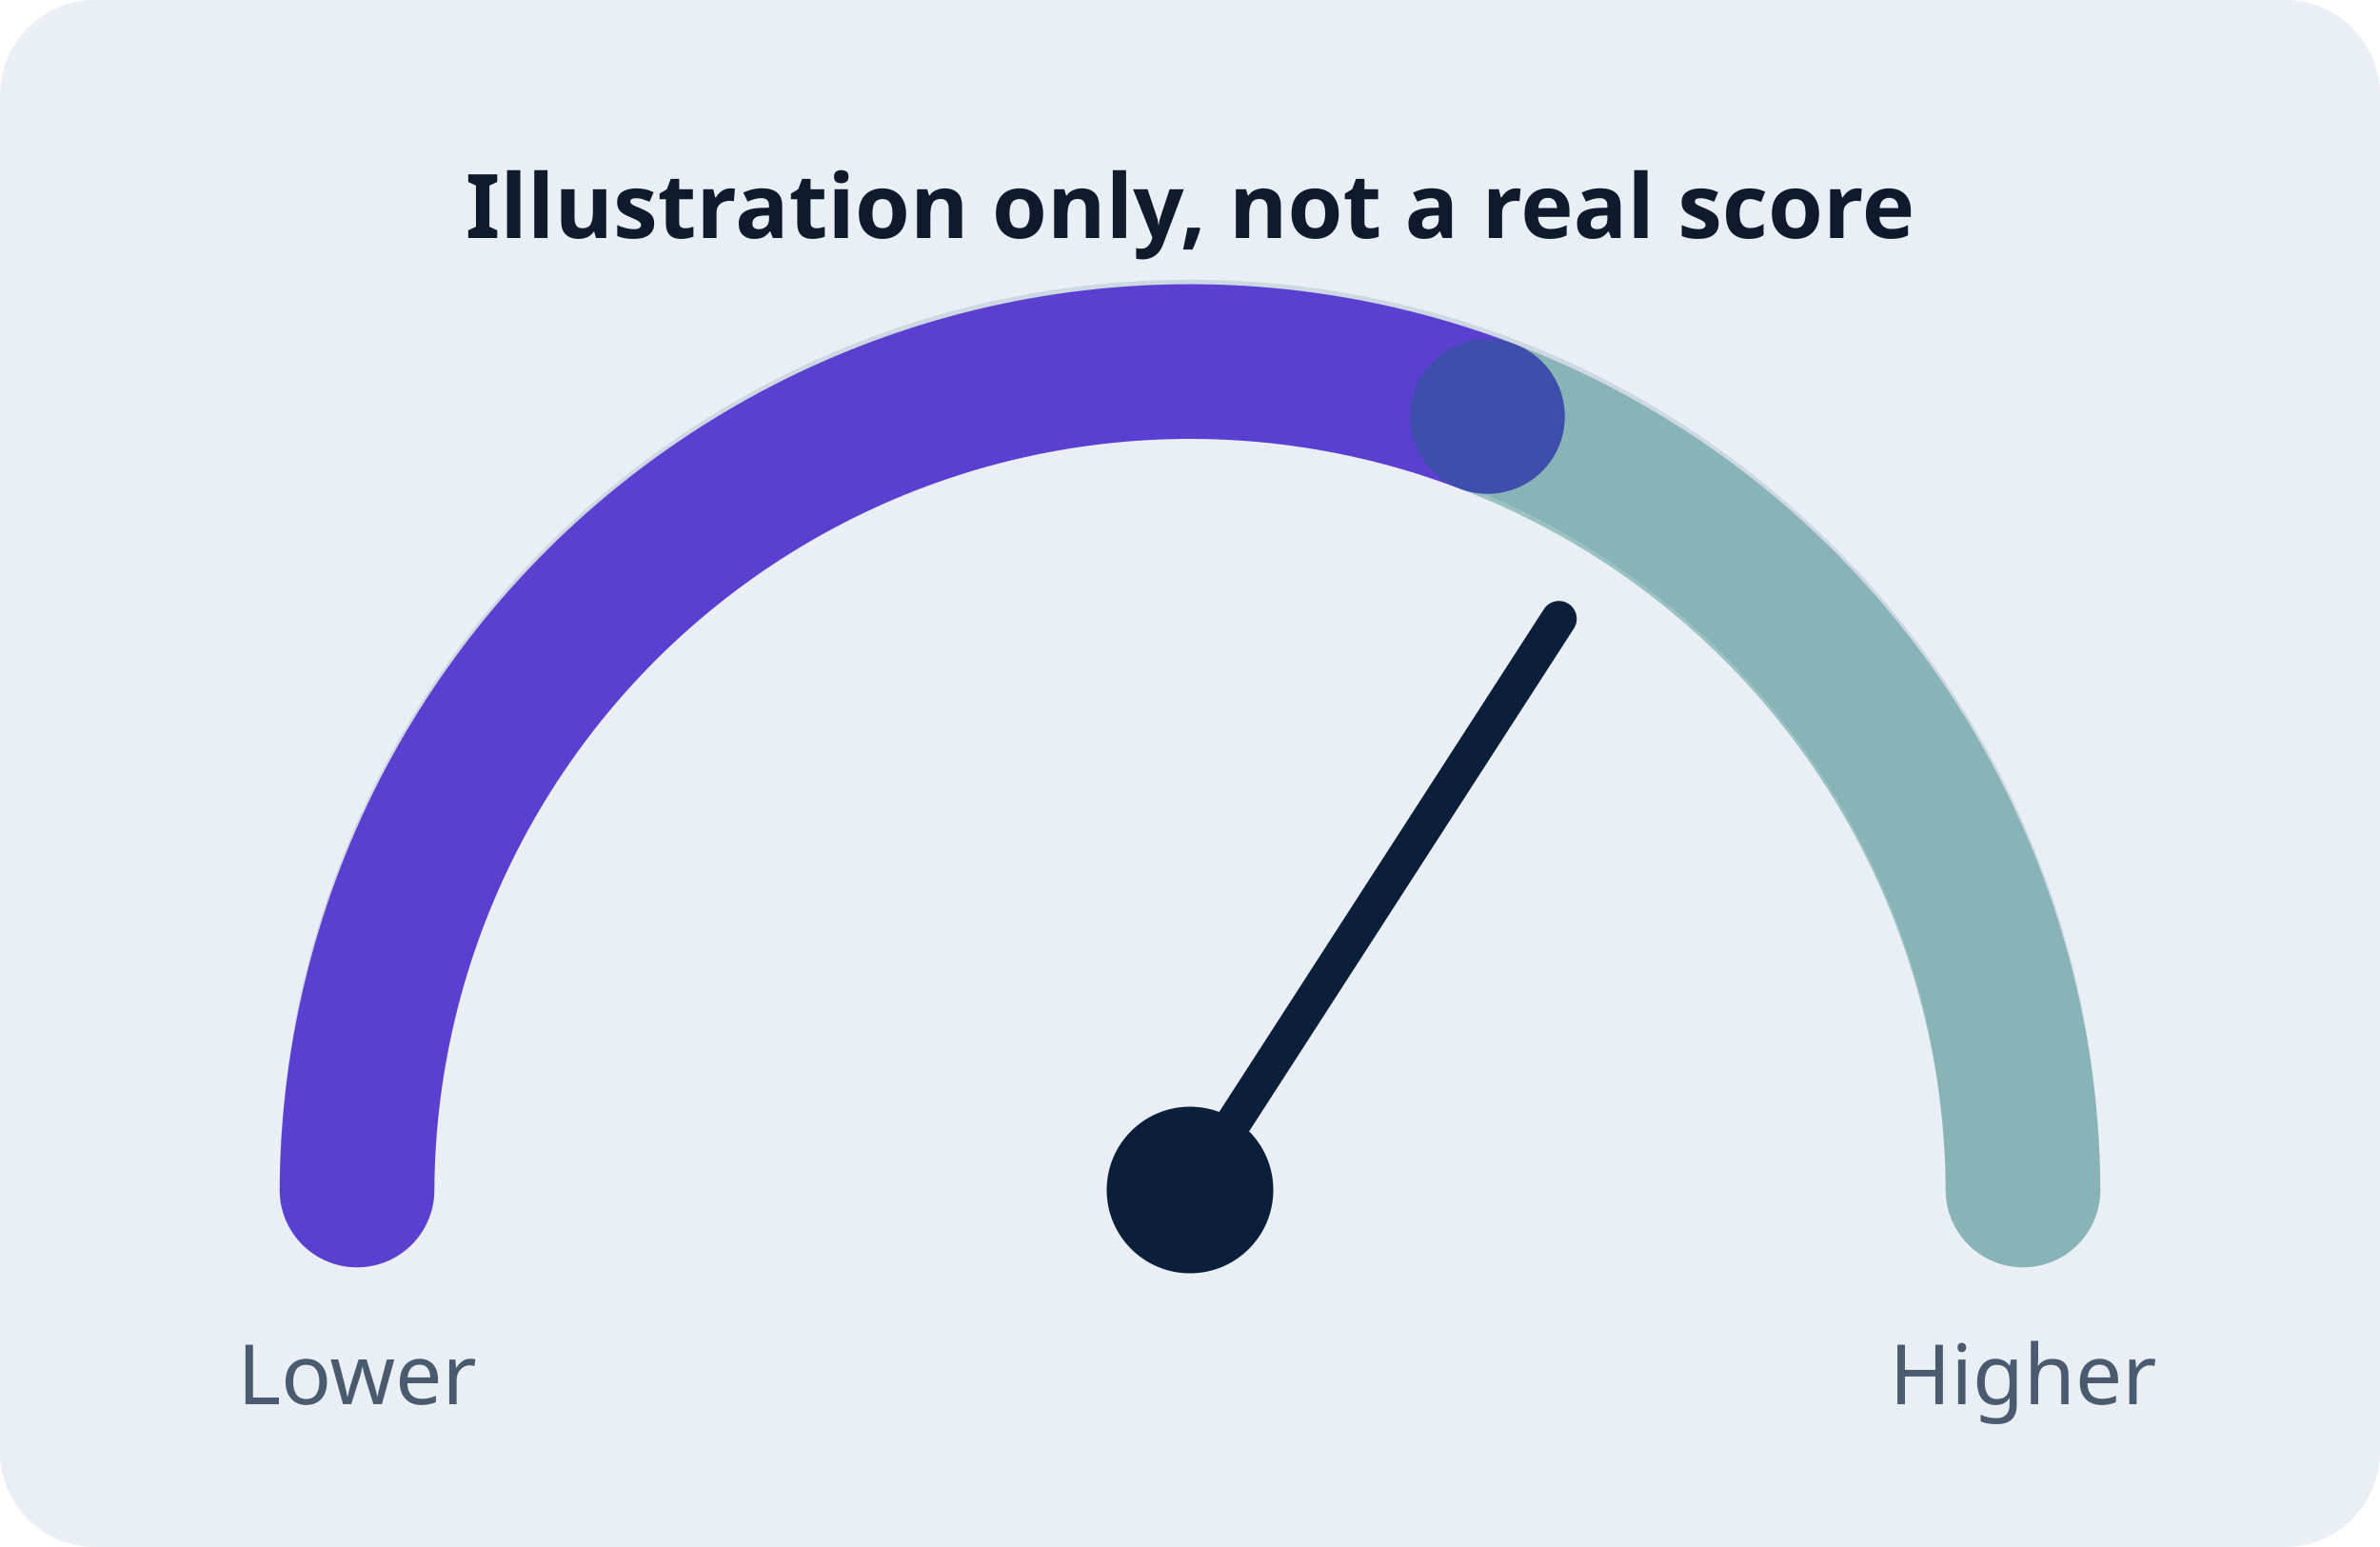
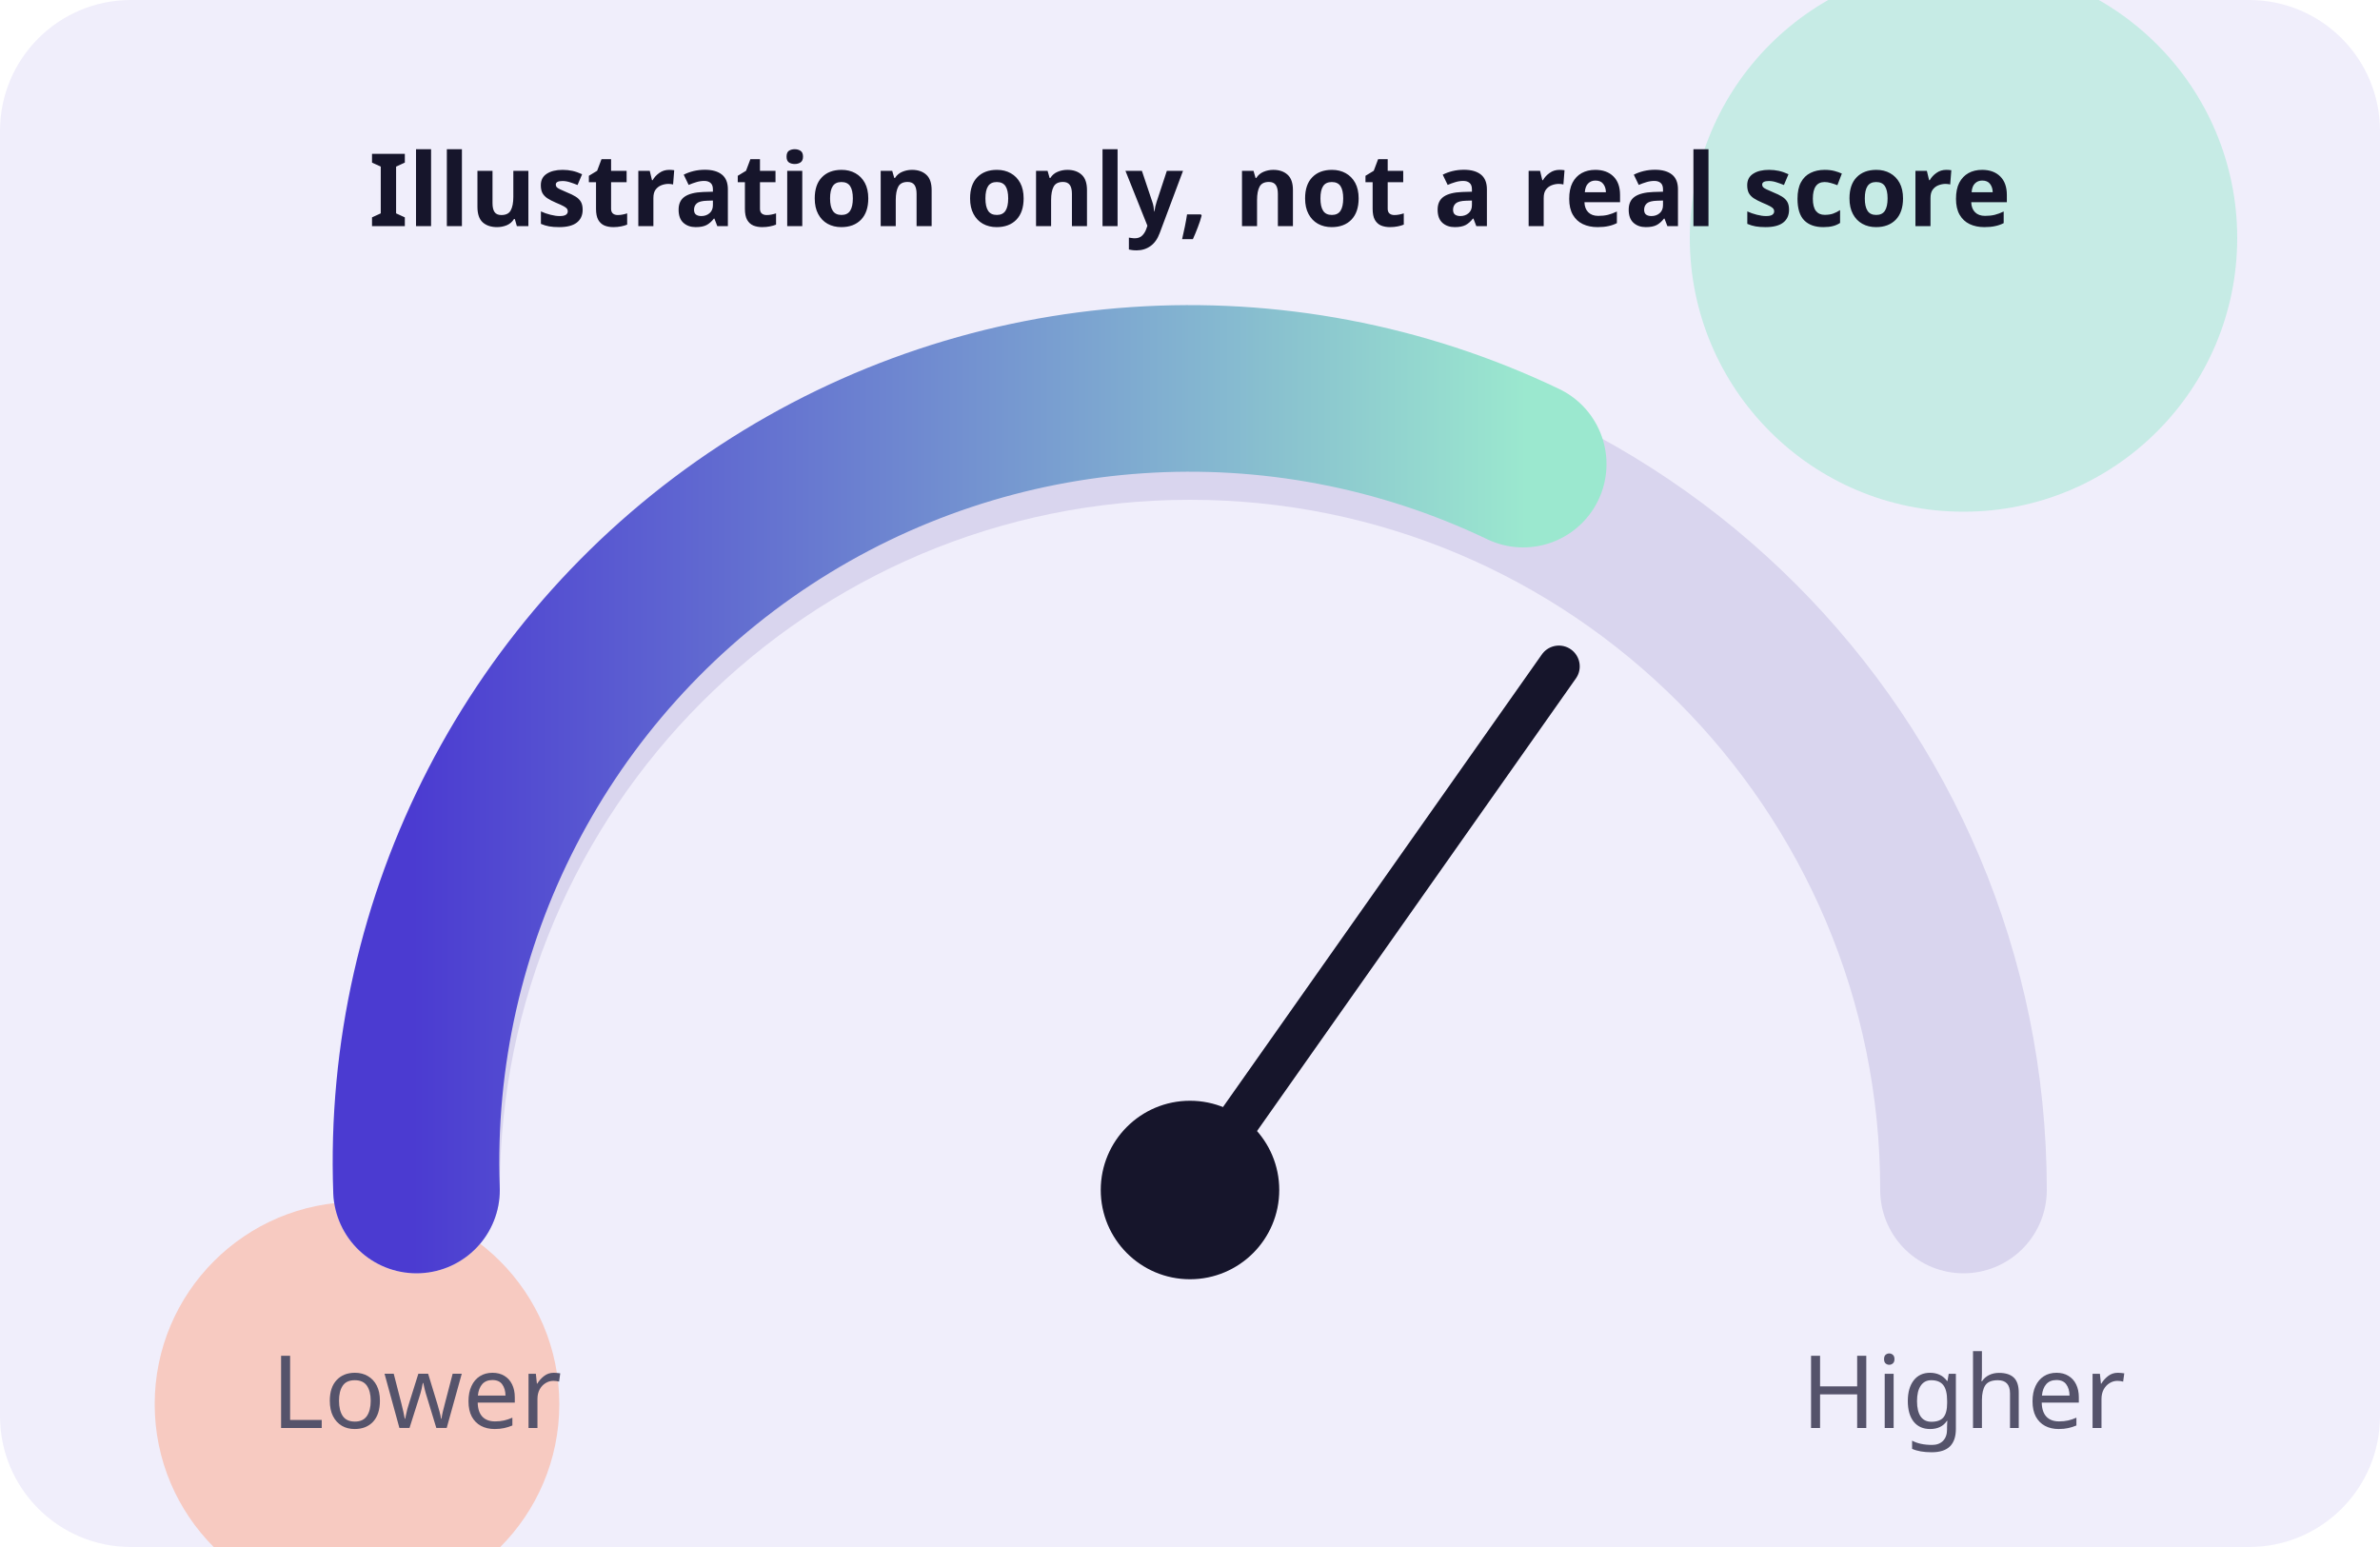
<svg xmlns="http://www.w3.org/2000/svg" viewBox="0 0 400 260" role="img" aria-labelledby="t d">
-   <rect width="400" height="260" rx="16" fill="#e9eff5" />
-   <path d="M60 200 A140 140 0 0 1 340 200" fill="none" stroke="#cdd8e3" stroke-width="26" stroke-linecap="round" />
-   <path d="M60 200 A140 140 0 0 1 250 70" fill="none" stroke="#5b3fd1" stroke-width="26" stroke-linecap="round" />
-   <path d="M250 70 A140 140 0 0 1 340 200" fill="none" stroke="#0a6e63" stroke-width="26" stroke-linecap="round" opacity="0.35" />
-   <line x1="200" y1="200" x2="262" y2="104" stroke="#0b1f3a" stroke-width="6" stroke-linecap="round" />
-   <circle cx="200" cy="200" r="14" fill="#0b1f3a" />
-   <text x="60" y="236" font-family="system-ui, sans-serif" font-size="14" fill="#4a5a6f" text-anchor="middle">Lower</text>
-   <text x="340" y="236" font-family="system-ui, sans-serif" font-size="14" fill="#4a5a6f" text-anchor="middle">Higher</text>
-   <text x="200" y="40" font-family="system-ui, sans-serif" font-size="15" font-weight="600" fill="#0f1b2d" text-anchor="middle">Illustration only, not a real score</text>
+   <defs>
+     <linearGradient id="g" x1="0" y1="0" x2="1" y2="1">
+       <stop offset="0" stop-color="#4b3bd1" />
+       <stop offset="1" stop-color="#6c5ce7" />
+     </linearGradient>
+     <linearGradient id="m" x1="0" y1="0" x2="1" y2="0">
+       <stop offset="0" stop-color="#4b3bd1" />
+       <stop offset="1" stop-color="#9be8cf" />
+     </linearGradient>
+   </defs>
+   <rect width="400" height="260" rx="22" fill="#f0eefb" />
+   <circle cx="330" cy="40" r="46" fill="#9be8cf" opacity="0.5" />
+   <circle cx="60" cy="236" r="34" fill="#ff9d7a" opacity="0.45" />
+   <path d="M70 200 A130 130 0 0 1 330 200" fill="none" stroke="#d9d5ee" stroke-width="28" stroke-linecap="round" />
+   <path d="M70 200 A130 130 0 0 1 256 78" fill="none" stroke="url(#m)" stroke-width="28" stroke-linecap="round" />
+   <line x1="200" y1="200" x2="262" y2="112" stroke="#16152b" stroke-width="7" stroke-linecap="round" />
+   <circle cx="200" cy="200" r="15" fill="#16152b" />
+   <text x="70" y="240" font-family="system-ui, sans-serif" font-size="17" fill="#55536b" text-anchor="middle">Lower</text>
+   <text x="330" y="240" font-family="system-ui, sans-serif" font-size="17" fill="#55536b" text-anchor="middle">Higher</text>
+   <text x="200" y="38" font-family="system-ui, sans-serif" font-size="17" font-weight="700" fill="#16152b" text-anchor="middle">Illustration only, not a real score</text>
</svg>
